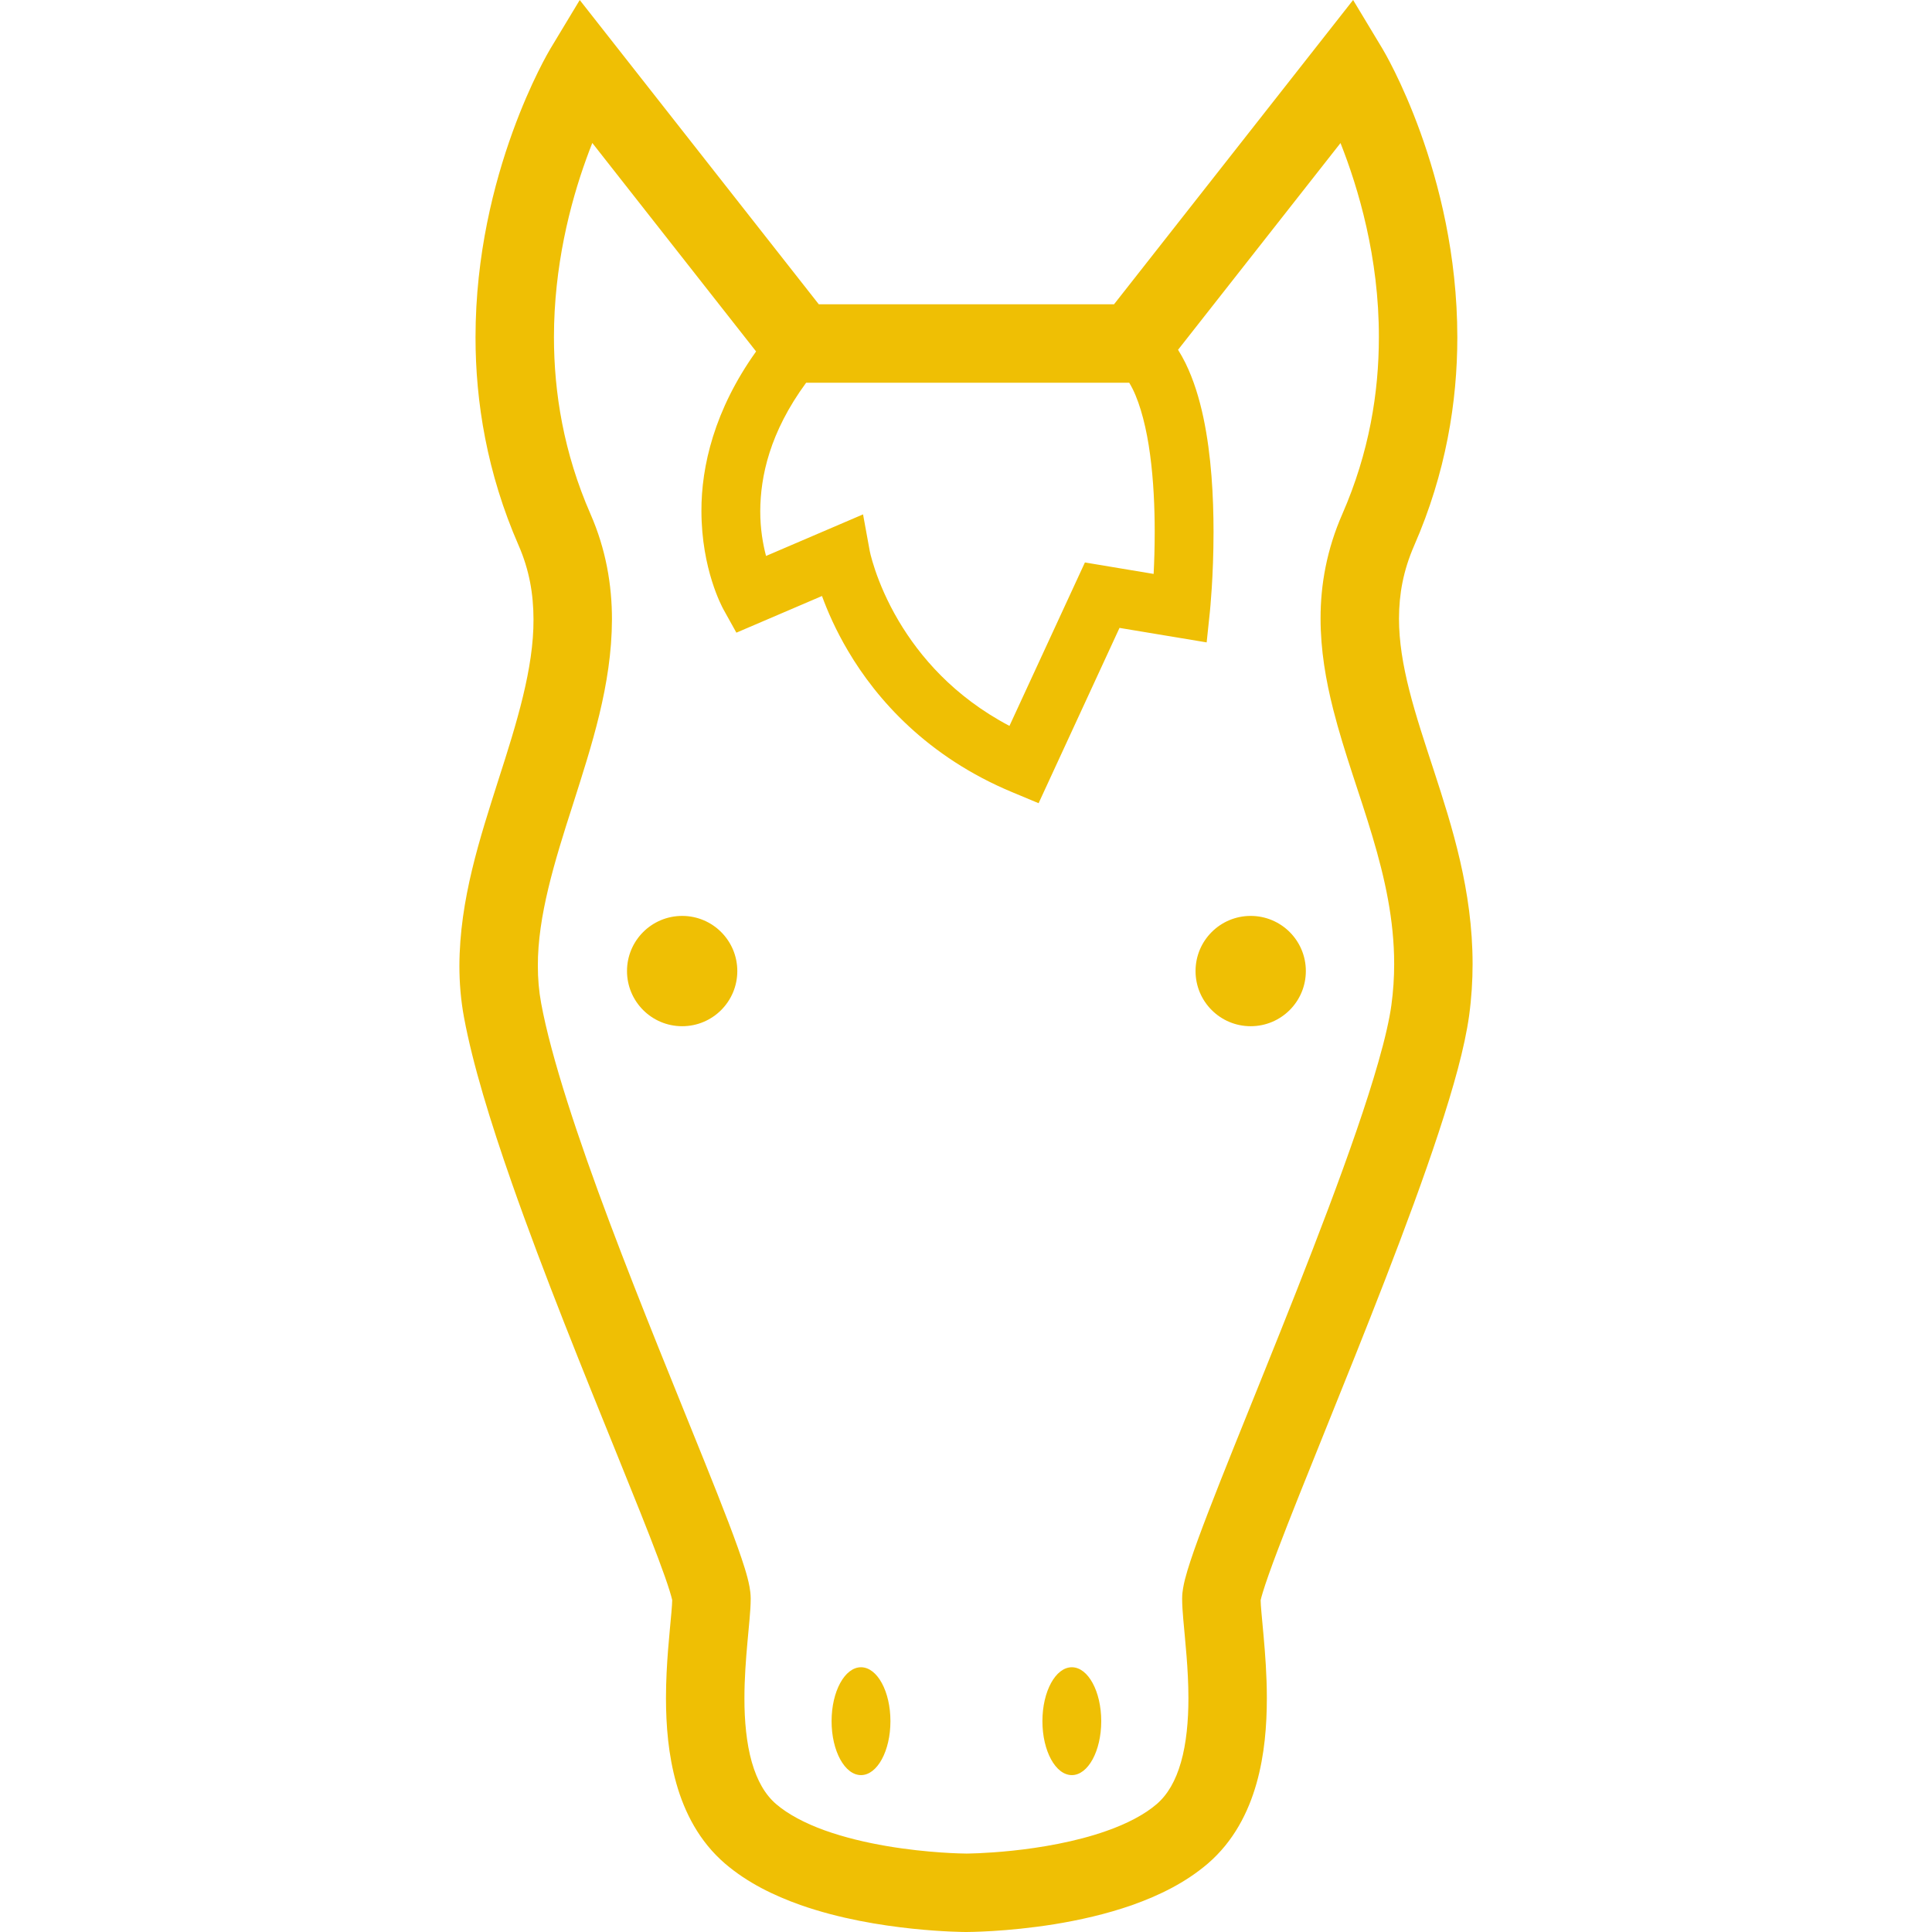
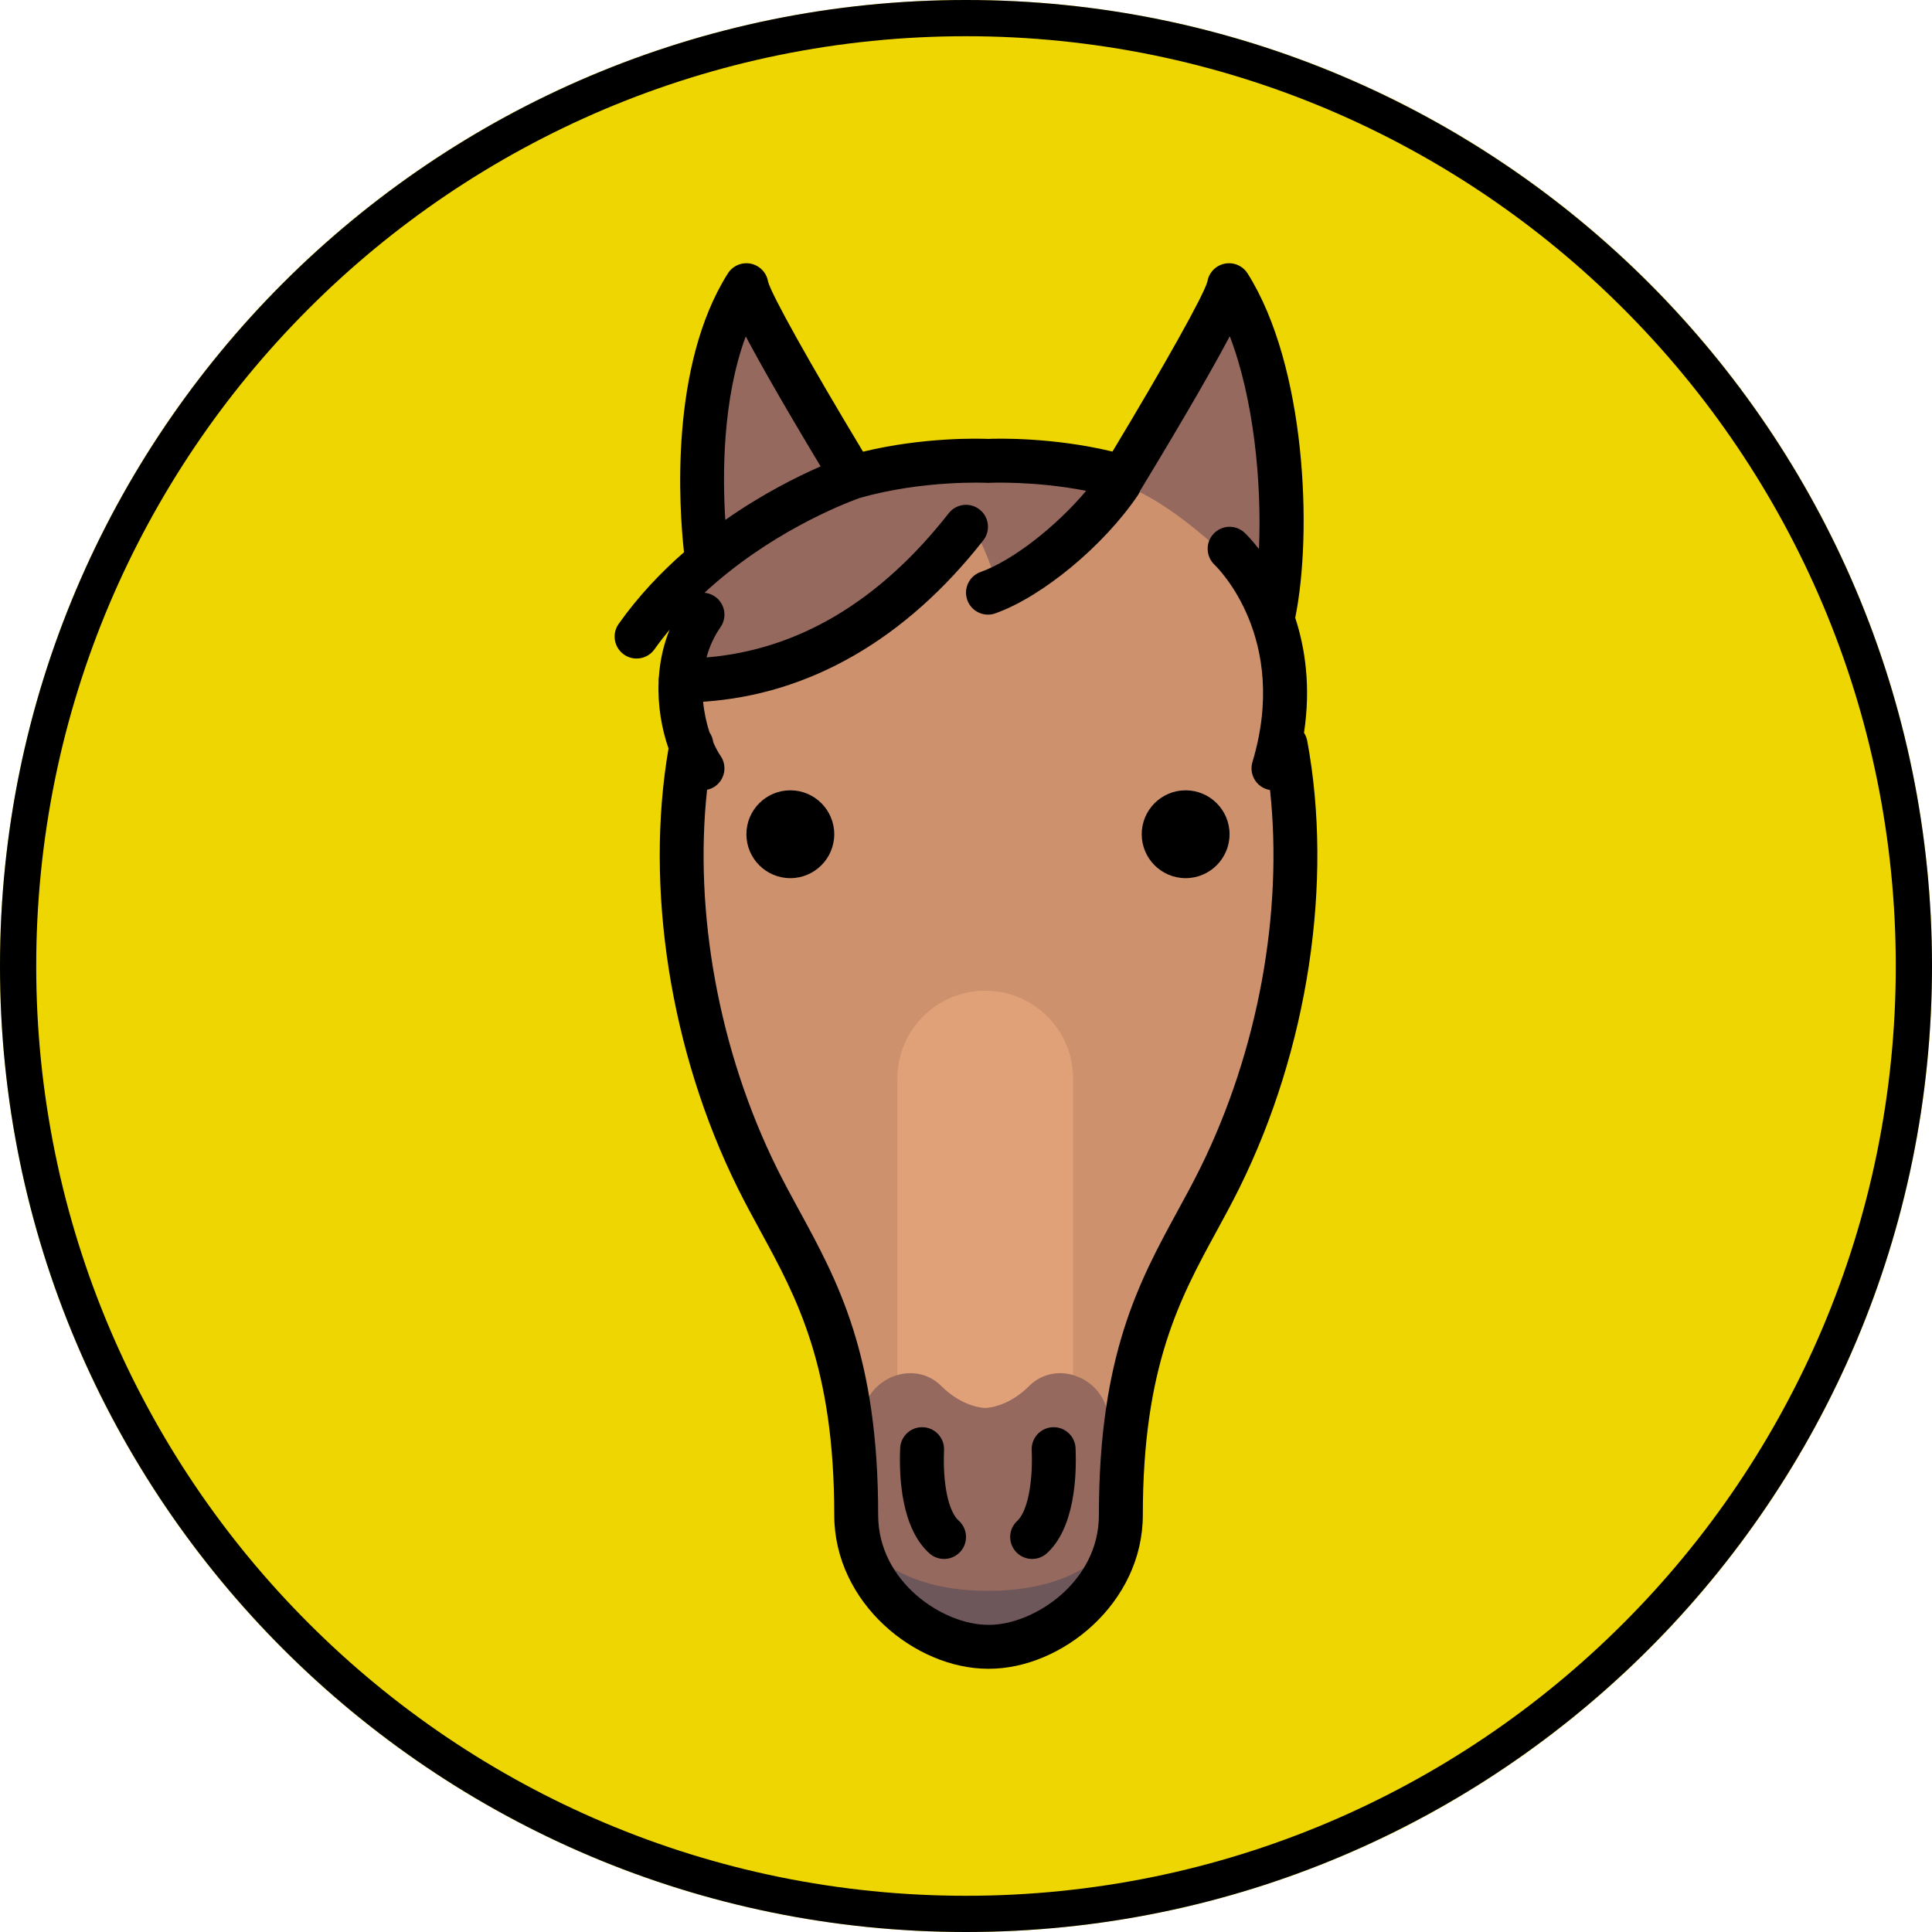
- <svg xmlns="http://www.w3.org/2000/svg" height="800px" width="800px" version="1.1" id="_x32_" viewBox="0 0 512 512" xml:space="preserve" fill="#000000">
-   <g id="SVGRepo_bgCarrier" stroke-width="0" />
-   <g id="SVGRepo_tracerCarrier" stroke-linecap="round" stroke-linejoin="round" />
-   <g id="SVGRepo_iconCarrier">
-     <style type="text/css"> .st0{fill:#EFBF04;} </style>
+ <svg xmlns="http://www.w3.org/2000/svg" style="isolation:isolate" viewBox="0 0 800 800" width="800pt" height="800pt">
+   <defs>
+     <clipPath id="_clipPath_Lxf3aoBwwCixYX43nBUhUnDw5Lhd264g">
+       <rect width="800" height="800" />
+     </clipPath>
+   </defs>
+   <g clip-path="url(#_clipPath_Lxf3aoBwwCixYX43nBUhUnDw5Lhd264g)">
+     <circle vector-effect="non-scaling-stroke" cx="400" cy="400" r="400" fill="rgb(238,214,2)" />
+     <path d=" M 0 400 C 0 179.234 179.234 0 400 0 C 620.766 0 800 179.234 800 400 C 800 620.766 620.766 800 400 800 C 179.234 800 0 620.766 0 400 Z  M 15 400 C 14.99 373.95 17.61 347.96 22.83 322.43 C 27.9 297.68 35.42 273.49 45.27 250.21 C 64.65 204.48 92.68 162.92 127.82 127.82 C 162.92 92.68 204.48 64.65 250.21 45.27 C 273.49 35.42 297.68 27.9 322.44 22.83 C 347.96 17.61 373.95 14.99 400 15 C 426.05 14.99 452.04 17.61 477.56 22.83 C 502.32 27.9 526.51 35.42 549.79 45.27 C 595.52 64.65 637.08 92.68 672.18 127.82 C 707.32 162.92 735.35 204.48 754.73 250.21 C 764.58 273.49 772.1 297.68 777.17 322.44 C 782.39 347.96 785.01 373.95 785 400 C 785.01 426.05 782.39 452.04 777.17 477.56 C 772.1 502.32 764.58 526.51 754.73 549.79 C 735.35 595.52 707.32 637.08 672.18 672.18 C 637.08 707.32 595.52 735.35 549.79 754.73 C 526.51 764.58 502.32 772.1 477.56 777.17 C 452.04 782.39 426.05 785.01 400 785 C 373.95 785.01 347.96 782.39 322.44 777.17 C 297.68 772.1 273.49 764.58 250.21 754.73 C 204.48 735.35 162.92 707.32 127.82 672.18 C 92.68 637.08 64.65 595.52 45.27 549.79 C 35.42 526.51 27.9 502.32 22.83 477.56 C 17.61 452.04 14.99 426.05 15 400 Z " fill-rule="evenodd" fill="rgb(0,0,0)" />
    <g>
-       <path class="st0" d="M379.987,204.198c-2.456-7.501-4.813-14.566-6.504-21.254c-1.703-6.702-2.74-12.982-2.734-19.03 c0.014-6.464,1.116-12.664,4.028-19.346c8.406-19.214,11.436-38.125,11.43-55.186c-0.007-21.895-4.92-40.806-9.799-54.335 c-4.893-13.528-9.785-21.703-10.05-22.146L358.588,0l-63.354,80.633h-78.25L153.637,0.007l-7.771,12.889 c-0.264,0.449-5.157,8.624-10.049,22.152c-4.886,13.529-9.792,32.426-9.799,54.335c-0.006,17.061,3.024,35.972,11.43,55.179 c2.806,6.438,3.928,12.816,3.935,19.604c0.052,12.863-4.371,27.25-9.323,42.582c-4.873,15.352-10.268,31.647-10.314,49.23 c0,4.483,0.37,9.052,1.222,13.641c2.311,12.433,6.96,27.554,12.631,43.77c8.504,24.285,19.34,50.881,28.029,72.34 c4.338,10.717,8.148,20.152,10.809,27.25c1.327,3.533,2.37,6.491,3.018,8.59c0.323,1.043,0.554,1.876,0.66,2.351l0.026,0.132 c-0.013,0.694-0.079,1.81-0.211,3.275c-0.436,5.183-1.433,13.523-1.44,22.72c0.013,7.171,0.588,14.936,2.753,22.602 c2.153,7.62,6.055,15.358,12.935,21.254c5.956,5.084,12.908,8.432,19.907,10.928c10.518,3.698,21.327,5.401,29.646,6.286 c8.313,0.872,14.117,0.884,14.381,0.884c0.357-0.013,10.538,0,23.427-2.08c6.444-1.056,13.576-2.622,20.594-5.091 c7.005-2.496,13.952-5.844,19.914-10.928c6.874-5.896,10.776-13.634,12.935-21.254c2.166-7.666,2.74-15.438,2.746-22.608 c0-6.141-0.449-11.859-0.872-16.56c-0.211-2.35-0.422-4.444-0.561-6.154c-0.132-1.453-0.198-2.549-0.211-3.249 c0.086-0.382,0.27-1.129,0.561-2.06c0.759-2.522,2.159-6.47,3.981-11.271c6.398-16.89,17.98-44.575,28.458-71.646 c5.242-13.543,10.215-26.966,14.169-38.97c3.956-12.044,6.907-22.502,8.082-31.006c0.634-4.676,0.918-9.238,0.918-13.675 C390.241,236.03,384.866,219.186,379.987,204.198z M213.636,101.426h85.618c0.31,0.515,0.614,1.057,0.918,1.664 c2.12,4.278,3.711,10.591,4.609,17.378c0.924,6.788,1.228,14.05,1.228,20.482c0,4.186-0.125,8.009-0.284,11.146l-18.21-3.038 l-20,43.314c-14.864-7.844-23.83-18.521-29.343-27.791c-3.136-5.289-5.098-10.102-6.253-13.523 c-0.574-1.703-0.951-3.063-1.182-3.954l-0.224-0.978l-0.039-0.198l-1.757-9.613l-25.711,11.02 c-0.819-3.117-1.539-7.138-1.532-11.898C201.52,126.305,203.944,114.638,213.636,101.426z M368.736,266.337 c-0.495,3.704-1.704,9.006-3.48,15.186c-6.193,21.763-19.036,54.255-30.287,82.185c-5.632,13.991-10.875,26.88-14.757,36.982 c-1.941,5.052-3.546,9.396-4.721,12.955c-0.588,1.796-1.076,3.381-1.459,4.886c-0.185,0.766-0.357,1.492-0.489,2.284 c-0.132,0.805-0.258,1.638-0.264,2.832c0.007,1.776,0.133,3.513,0.298,5.448c0.495,5.725,1.366,13.232,1.366,20.944 c0.007,5.982-0.548,11.99-1.961,16.929c-1.42,4.978-3.546,8.65-6.471,11.159c-3.129,2.707-7.877,5.203-13.297,7.091 c-8.122,2.885-17.597,4.47-24.9,5.229c-3.651,0.384-6.774,0.575-8.94,0.674c-1.083,0.04-1.935,0.066-2.496,0.08l-0.621,0.013 h-0.145h-0.046c-0.792,0-10.195-0.125-21.103-1.994c-5.447-0.924-11.257-2.298-16.461-4.173c-5.21-1.875-9.752-4.298-12.796-6.926 c-2.919-2.502-5.045-6.174-6.471-11.152c-1.406-4.932-1.968-10.948-1.954-16.923c0-5.13,0.383-10.214,0.786-14.691 c0.205-2.245,0.416-4.338,0.574-6.26c0.166-1.934,0.298-3.658,0.304-5.448c-0.014-1.287-0.152-2.192-0.304-3.076 c-0.304-1.664-0.733-3.216-1.28-4.998c-2.034-6.55-5.85-16.269-10.703-28.346c-7.257-18.045-16.738-41.01-25.091-63.248 c-8.345-22.185-15.542-43.842-18.157-58.13c-0.601-3.242-0.872-6.524-0.872-9.871c-0.053-13.093,4.371-27.566,9.323-42.886 c4.86-15.338,10.261-31.522,10.314-48.926c0.007-9.138-1.604-18.626-5.685-27.929c-7.124-16.296-9.68-32.209-9.686-46.854 c-0.006-18.758,4.265-35.405,8.564-47.269c0.535-1.486,1.07-2.899,1.598-4.226l43.407,55.252 c-11.066,15.484-14.533,30.478-14.487,42.298c0.026,15.418,5.454,25.341,5.844,26.074l3.42,6.154l22.687-9.719 c1.473,4.04,3.645,9.046,6.92,14.579c7.547,12.796,20.99,28.062,43.552,37.438l6.932,2.892l21.44-46.457l23.097,3.843l0.865-8.241 c0.012-0.172,0.957-9.178,0.957-21.05c-0.007-9.231-0.548-20.152-2.688-30.293c-1.082-5.071-2.562-9.964-4.747-14.434 c-0.594-1.202-1.255-2.384-1.968-3.526l43.05-54.79c4.734,11.945,10.221,30.36,10.168,51.476c0,14.638-2.556,30.544-9.687,46.854 c-4.113,9.362-5.783,18.732-5.764,27.678c0,8.399,1.406,16.408,3.361,24.133c2.951,11.595,7.124,22.615,10.406,33.688 c3.302,11.073,5.738,22.092,5.738,33.714C369.469,258.994,369.244,262.613,368.736,266.337z" />
-       <path class="st0" d="M228.176,441.839c-4.305,0-7.798,6.398-7.798,14.288c0,7.896,3.493,14.295,7.798,14.295 c4.305,0,7.798-6.398,7.798-14.295C235.974,448.237,232.481,441.839,228.176,441.839z" />
-       <path class="st0" d="M284.049,441.839c-4.305,0-7.798,6.398-7.798,14.288c0,7.896,3.493,14.295,7.798,14.295 c4.305,0,7.791-6.398,7.791-14.295C291.84,448.237,288.354,441.839,284.049,441.839z" />
-       <path class="st0" d="M180.781,242.726c-8.075,0-14.618,6.537-14.618,14.612c0,8.082,6.543,14.619,14.618,14.619 c8.076,0,14.612-6.537,14.612-14.619C195.393,249.262,188.856,242.726,180.781,242.726z" />
-       <path class="st0" d="M331.443,242.726c-8.075,0-14.612,6.537-14.612,14.612c0,8.082,6.537,14.619,14.612,14.619 c8.076,0,14.619-6.537,14.619-14.619C346.062,249.262,339.519,242.726,331.443,242.726z" />
+       <path d=" M 534.594 306.853 C 534.539 306.562 534.428 306.286 534.264 306.038 L 532.828 303.853 L 533.22 301.268 C 535.572 285.751 534.437 270.793 529.85 256.812 L 529.288 255.097 L 529.647 253.327 C 536.599 219.133 533.932 152.298 510.846 115.744 C 510.427 115.08 509.709 114.684 508.923 114.684 C 508.757 114.684 508.59 114.703 508.429 114.738 C 507.514 114.942 506.826 115.672 506.68 116.596 L 506.62 116.963 L 506.523 117.32 C 503.842 127.102 472.718 179.052 466.505 189.366 L 463.926 193.647 L 459.068 192.48 C 440.423 187.999 423.107 187.329 414.444 187.329 C 411.926 187.329 410.197 187.386 409.39 187.419 L 409.107 187.431 L 408.824 187.42 C 408.019 187.386 406.295 187.33 403.788 187.33 C 395.082 187.33 377.684 188.006 358.969 192.526 L 354.106 193.702 L 351.524 189.416 C 345.308 179.094 314.159 127.109 311.477 117.322 L 311.379 116.964 L 311.342 116.737 C 311.197 115.825 310.349 114.862 309.438 114.714 C 309.318 114.694 309.196 114.684 309.076 114.684 C 308.292 114.684 307.573 115.08 307.154 115.744 C 284.04 152.342 288.122 209.379 289.956 226.206 L 290.585 230.166 L 287.746 232.646 L 279.724 244.164 C 275.559 250.143 277.342 258.398 283.602 262.126 L 283.602 262.126 C 281.399 267.568 280.063 273.465 279.635 279.655 L 279.613 279.965 L 279.564 280.272 C 279.542 280.414 279.531 280.508 279.527 280.572 L 279.55 281.052 L 279.537 281.338 C 279.082 292.016 281.315 300.935 283.268 306.537 L 283.848 308.2 L 283.55 309.936 C 273.883 366.315 284.364 432.799 311.587 487.781 C 314.599 493.865 317.832 499.795 320.959 505.531 C 336.354 533.774 352.273 562.978 352.273 626.209 C 352.273 658.739 382.279 683.045 409.109 683.045 L 409.571 683.045 C 436.401 683.045 466.407 658.739 466.407 626.209 C 466.407 562.978 482.325 533.774 497.721 505.531 C 500.847 499.795 504.081 493.863 507.093 487.781 C 534.915 431.584 545.195 363.946 534.594 306.853 Z " fill="rgb(205,145,110)" />
+       <g>
+         <path d=" M 302.601 138.058 C 292.805 164.457 292.363 195.482 293.717 216.86 L 294.485 228.994 L 304.439 222.012 C 319.382 211.53 333.503 204.532 342.716 200.508 L 349.833 197.4 L 345.832 190.745 C 331.98 167.703 321.615 149.7 315.022 137.242 L 307.9 123.778 L 302.601 138.058 Z " fill="rgb(150,105,95)" />
+         <path d=" M 526.959 246.47 C 528.449 222.96 532.132 177.023 516.995 144.412 C 514.87 139.833 513.018 135.129 511.262 130.393 L 508.552 123.85 L 500.378 139.299 C 492.813 153.597 480.917 174.255 465.021 200.698 C 489.697 210.242 509.52 233.301 526.959 246.47 Z " fill="rgb(150,105,95)" />
+       </g>
+       <path d=" M 407.965 410.231 L 407.965 410.231 C 387.875 410.231 371.59 426.516 371.59 446.606 L 371.59 601.199 L 444.34 601.199 L 444.34 446.606 C 444.34 426.516 428.054 410.231 407.965 410.231 Z " fill="rgb(225,161,120)" />
+       <g>
+         <path d=" M 458.56 584.563 C 455.493 569.901 437.227 563.267 426.427 573.647 C 426.334 573.737 426.243 573.827 426.152 573.918 C 417.058 583.012 407.965 583.012 407.965 583.012 C 407.965 583.012 398.871 583.012 389.777 573.918 C 389.686 573.827 389.594 573.737 389.502 573.647 C 378.701 563.267 360.437 569.901 357.368 584.563 C 355.304 594.431 353.402 606.909 353.402 619.387 C 353.402 646.668 362.496 683.043 407.965 683.043 C 453.433 683.043 462.527 646.668 462.527 619.387 C 462.527 606.909 460.624 594.43 458.56 584.563 Z " fill="rgb(150,105,95)" />
+         <path d=" M 460.254 196.527 C 460.254 196.527 355.676 159.394 284.062 243.133 C 284.062 243.133 288.988 252.698 285.199 278.085 C 285.199 278.085 337.488 294.377 402.281 216.702 C 402.281 216.702 415.164 240.573 411.375 245.12 C 411.375 245.12 456.844 220.777 460.254 196.527 Z " fill="rgb(150,105,95)" />
+       </g>
+       <path d=" M 409.128 658.729 C 387.906 658.729 372.961 653.07 362.488 644.395 C 368.972 663.823 382.485 679.612 409.128 679.612 C 435.77 679.612 449.283 663.823 455.767 644.395 C 445.295 653.07 430.349 658.729 409.128 658.729 Z " fill="rgb(110,87,90)" />
+       <path d=" M 327.258 327.25 C 317.228 327.25 309.07 335.409 309.07 345.438 C 309.07 355.466 317.228 363.625 327.258 363.625 C 337.286 363.625 345.445 355.466 345.445 345.438 C 345.445 335.409 337.286 327.25 327.258 327.25 Z " fill="rgb(0,0,0)" />
+       <path d=" M 490.945 327.25 C 480.917 327.25 472.758 335.409 472.758 345.438 C 472.758 355.466 480.917 363.625 490.945 363.625 C 500.973 363.625 509.133 355.466 509.133 345.438 C 509.133 335.409 500.973 327.25 490.945 327.25 Z " fill="rgb(0,0,0)" />
+       <path d=" M 541.296 306.757 C 541.069 305.53 540.604 304.408 539.957 303.427 C 542.823 284.517 540.5 268.545 536.325 255.822 C 543.542 220.326 540.729 151.43 516.608 113.238 C 514.556 109.991 510.689 108.383 506.939 109.218 C 503.292 110.031 500.525 112.987 499.939 116.655 C 498.397 122.282 482.492 150.728 460.656 186.985 C 435.528 180.946 412.759 181.59 409.101 181.741 C 405.43 181.59 382.56 180.945 357.361 187.034 C 335.506 150.748 319.592 122.285 318.049 116.655 C 317.463 112.987 314.696 110.031 311.05 109.218 C 307.301 108.384 303.432 109.991 301.381 113.238 C 277.027 151.798 281.296 210.99 283.184 228.212 C 283.2 228.359 283.231 228.5 283.253 228.644 C 273.642 237.038 264.29 246.889 256.181 258.338 C 253.278 262.436 254.247 268.111 258.345 271.014 C 259.941 272.145 261.775 272.688 263.593 272.688 C 266.443 272.688 269.25 271.352 271.022 268.85 C 273.024 266.024 275.118 263.315 277.273 260.702 C 274.671 267.126 273.276 273.774 272.822 280.318 C 272.746 280.796 272.695 281.282 272.695 281.781 C 272.695 281.917 272.71 282.048 272.716 282.183 C 272.289 292.17 273.996 301.815 276.82 309.919 C 266.908 367.732 277.524 435.505 305.467 491.942 C 308.535 498.139 311.803 504.134 314.963 509.93 C 329.949 537.423 345.445 565.852 345.445 627.344 C 345.445 663.777 379.052 691 409.101 691 L 409.563 691 C 439.612 691 473.219 663.777 473.219 627.344 C 473.219 565.851 488.715 537.423 503.7 509.93 C 506.86 504.133 510.127 498.138 513.196 491.942 C 541.648 434.477 552.154 365.248 541.296 306.757 Z  M 308.803 139.291 C 314.501 150.061 323.982 166.81 339.795 193.12 C 330.126 197.343 315.643 204.548 300.331 215.289 C 299.168 196.931 299.102 165.434 308.803 139.291 Z  M 496.897 483.872 C 493.988 489.747 490.95 495.323 487.732 501.226 C 471.654 530.719 455.03 561.216 455.03 627.345 C 455.03 655.1 428.1 672.814 409.562 672.814 L 409.1 672.814 C 390.56 672.814 363.632 655.1 363.632 627.345 C 363.632 561.217 347.007 530.719 330.93 501.226 C 327.713 495.323 324.675 489.747 321.765 483.872 C 297.71 435.287 287.277 377.901 292.784 327.026 C 293.915 326.785 295.021 326.345 296.033 325.651 C 300.172 322.806 301.22 317.144 298.375 313.005 C 297.34 311.5 296.303 309.579 295.341 307.345 C 295.165 305.859 294.624 304.46 293.796 303.259 C 292.556 299.499 291.589 295.171 291.143 290.567 C 335.059 287.718 375.007 264.764 407.163 223.736 C 410.262 219.782 409.569 214.067 405.616 210.969 C 401.663 207.871 395.947 208.564 392.85 212.517 C 364.231 249.031 330.53 269.072 292.548 272.234 C 293.732 267.903 295.599 263.651 298.35 259.69 C 301.215 255.566 300.196 249.899 296.072 247.033 C 294.733 246.102 293.23 245.588 291.714 245.451 C 318.203 220.945 348.255 209.003 355.888 206.228 C 382.218 198.697 408.374 199.913 408.627 199.926 C 408.938 199.942 409.257 199.942 409.569 199.926 C 409.78 199.917 428.254 199.056 449.753 203.233 C 437.293 218.056 419.289 232.143 406.06 236.837 C 401.326 238.517 398.85 243.715 400.531 248.448 C 401.854 252.176 405.359 254.504 409.101 254.504 C 410.111 254.504 411.137 254.334 412.142 253.978 C 431.605 247.072 456.992 226.031 471.196 205.035 C 471.657 204.353 472.004 203.627 472.26 202.883 C 472.415 202.67 472.564 202.45 472.703 202.221 C 491.899 170.536 502.894 151.191 509.218 139.232 C 519.124 164.985 522.533 199.839 521.303 227.33 C 518.118 223.227 515.729 220.937 515.348 220.58 C 511.694 217.16 505.98 217.351 502.543 220.989 C 499.104 224.625 499.267 230.371 502.886 233.828 C 504.164 235.049 534.006 264.309 518.612 315.54 C 517.167 320.349 519.894 325.42 524.703 326.866 C 525.099 326.984 525.495 327.066 525.89 327.13 C 531.37 377.978 520.937 435.32 496.897 483.872 Z " fill="rgb(0,0,0)" />
+       <path d=" M 396.977 629.66 C 392.744 625.873 390.356 614.573 390.891 600.87 C 390.907 600.457 390.914 600.183 390.914 600.063 C 390.914 595.041 386.842 590.969 381.82 590.969 C 376.847 590.969 372.807 594.96 372.728 599.912 L 372.717 600.159 C 372.264 611.779 373.236 632.823 384.849 643.215 C 386.585 644.767 388.752 645.531 390.91 645.531 C 393.407 645.531 395.895 644.508 397.691 642.501 C 401.04 638.759 400.72 633.009 396.977 629.66 Z " fill="rgb(0,0,0)" />
+       <path d=" M 445.379 599.918 C 445.301 594.962 441.26 590.969 436.286 590.969 C 431.264 590.969 427.192 595.041 427.192 600.063 C 427.192 600.182 427.198 600.454 427.214 600.863 C 427.732 614.392 425.336 625.992 421.252 629.726 C 417.544 633.115 417.287 638.868 420.675 642.574 C 422.469 644.537 424.925 645.531 427.39 645.531 C 429.581 645.531 431.778 644.744 433.524 643.149 C 444.881 632.765 445.832 611.762 445.389 600.166 L 445.379 599.918 Z " fill="rgb(0,0,0)" />
    </g>
  </g>
</svg>
